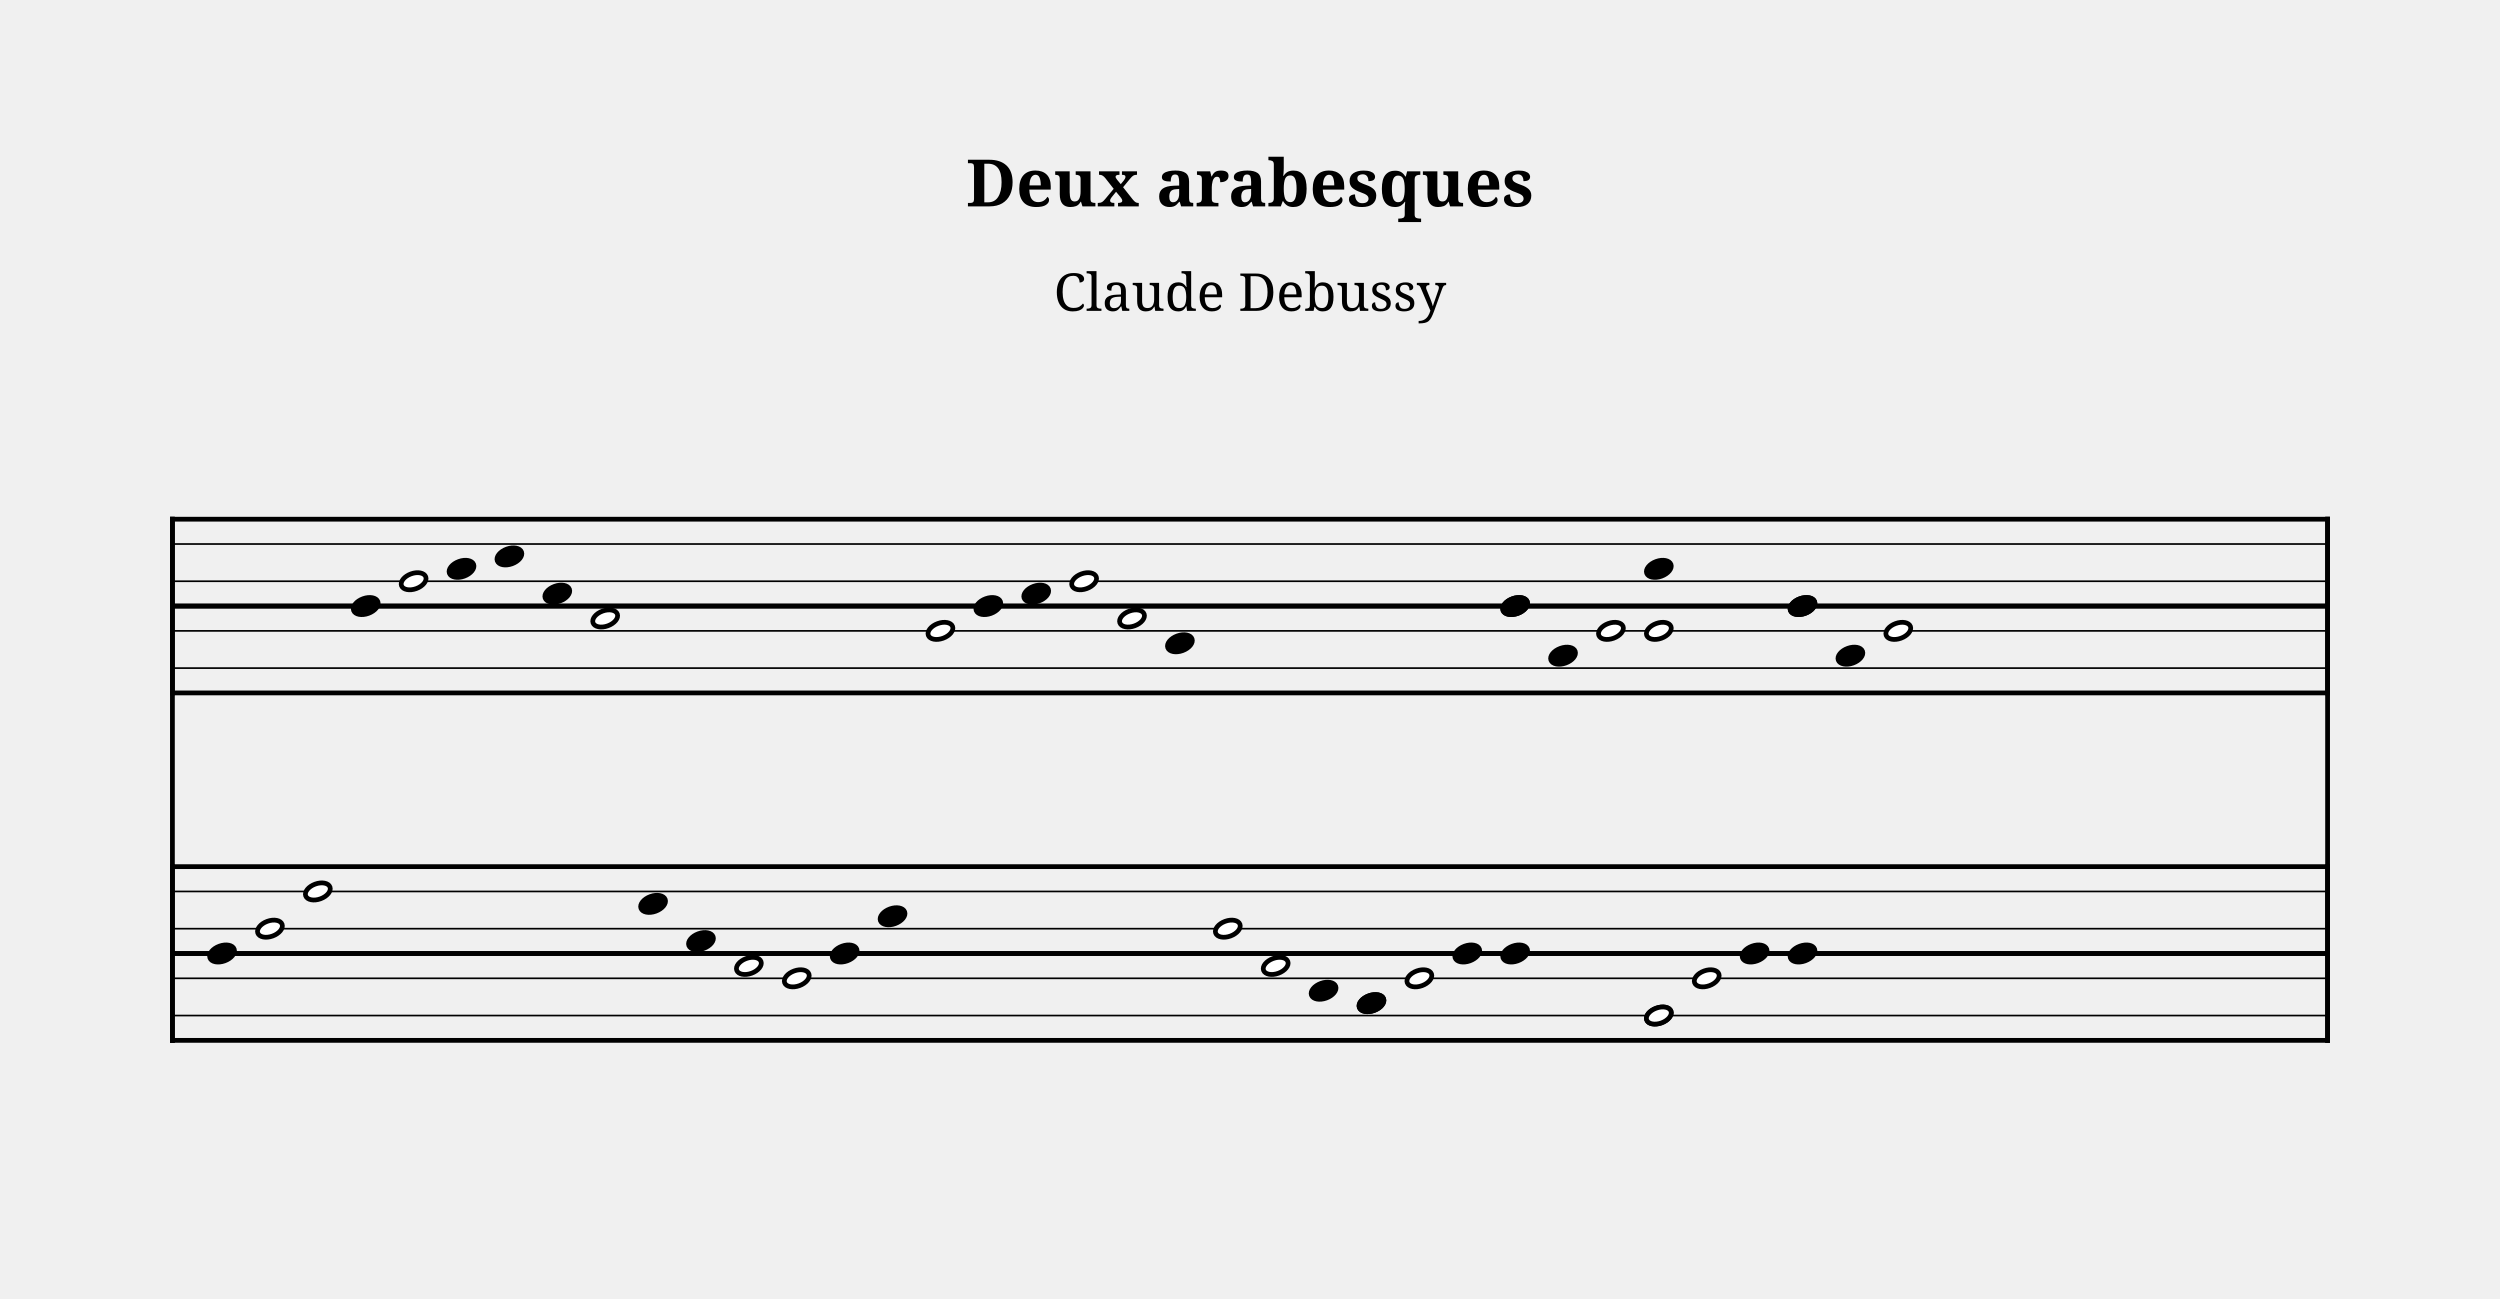
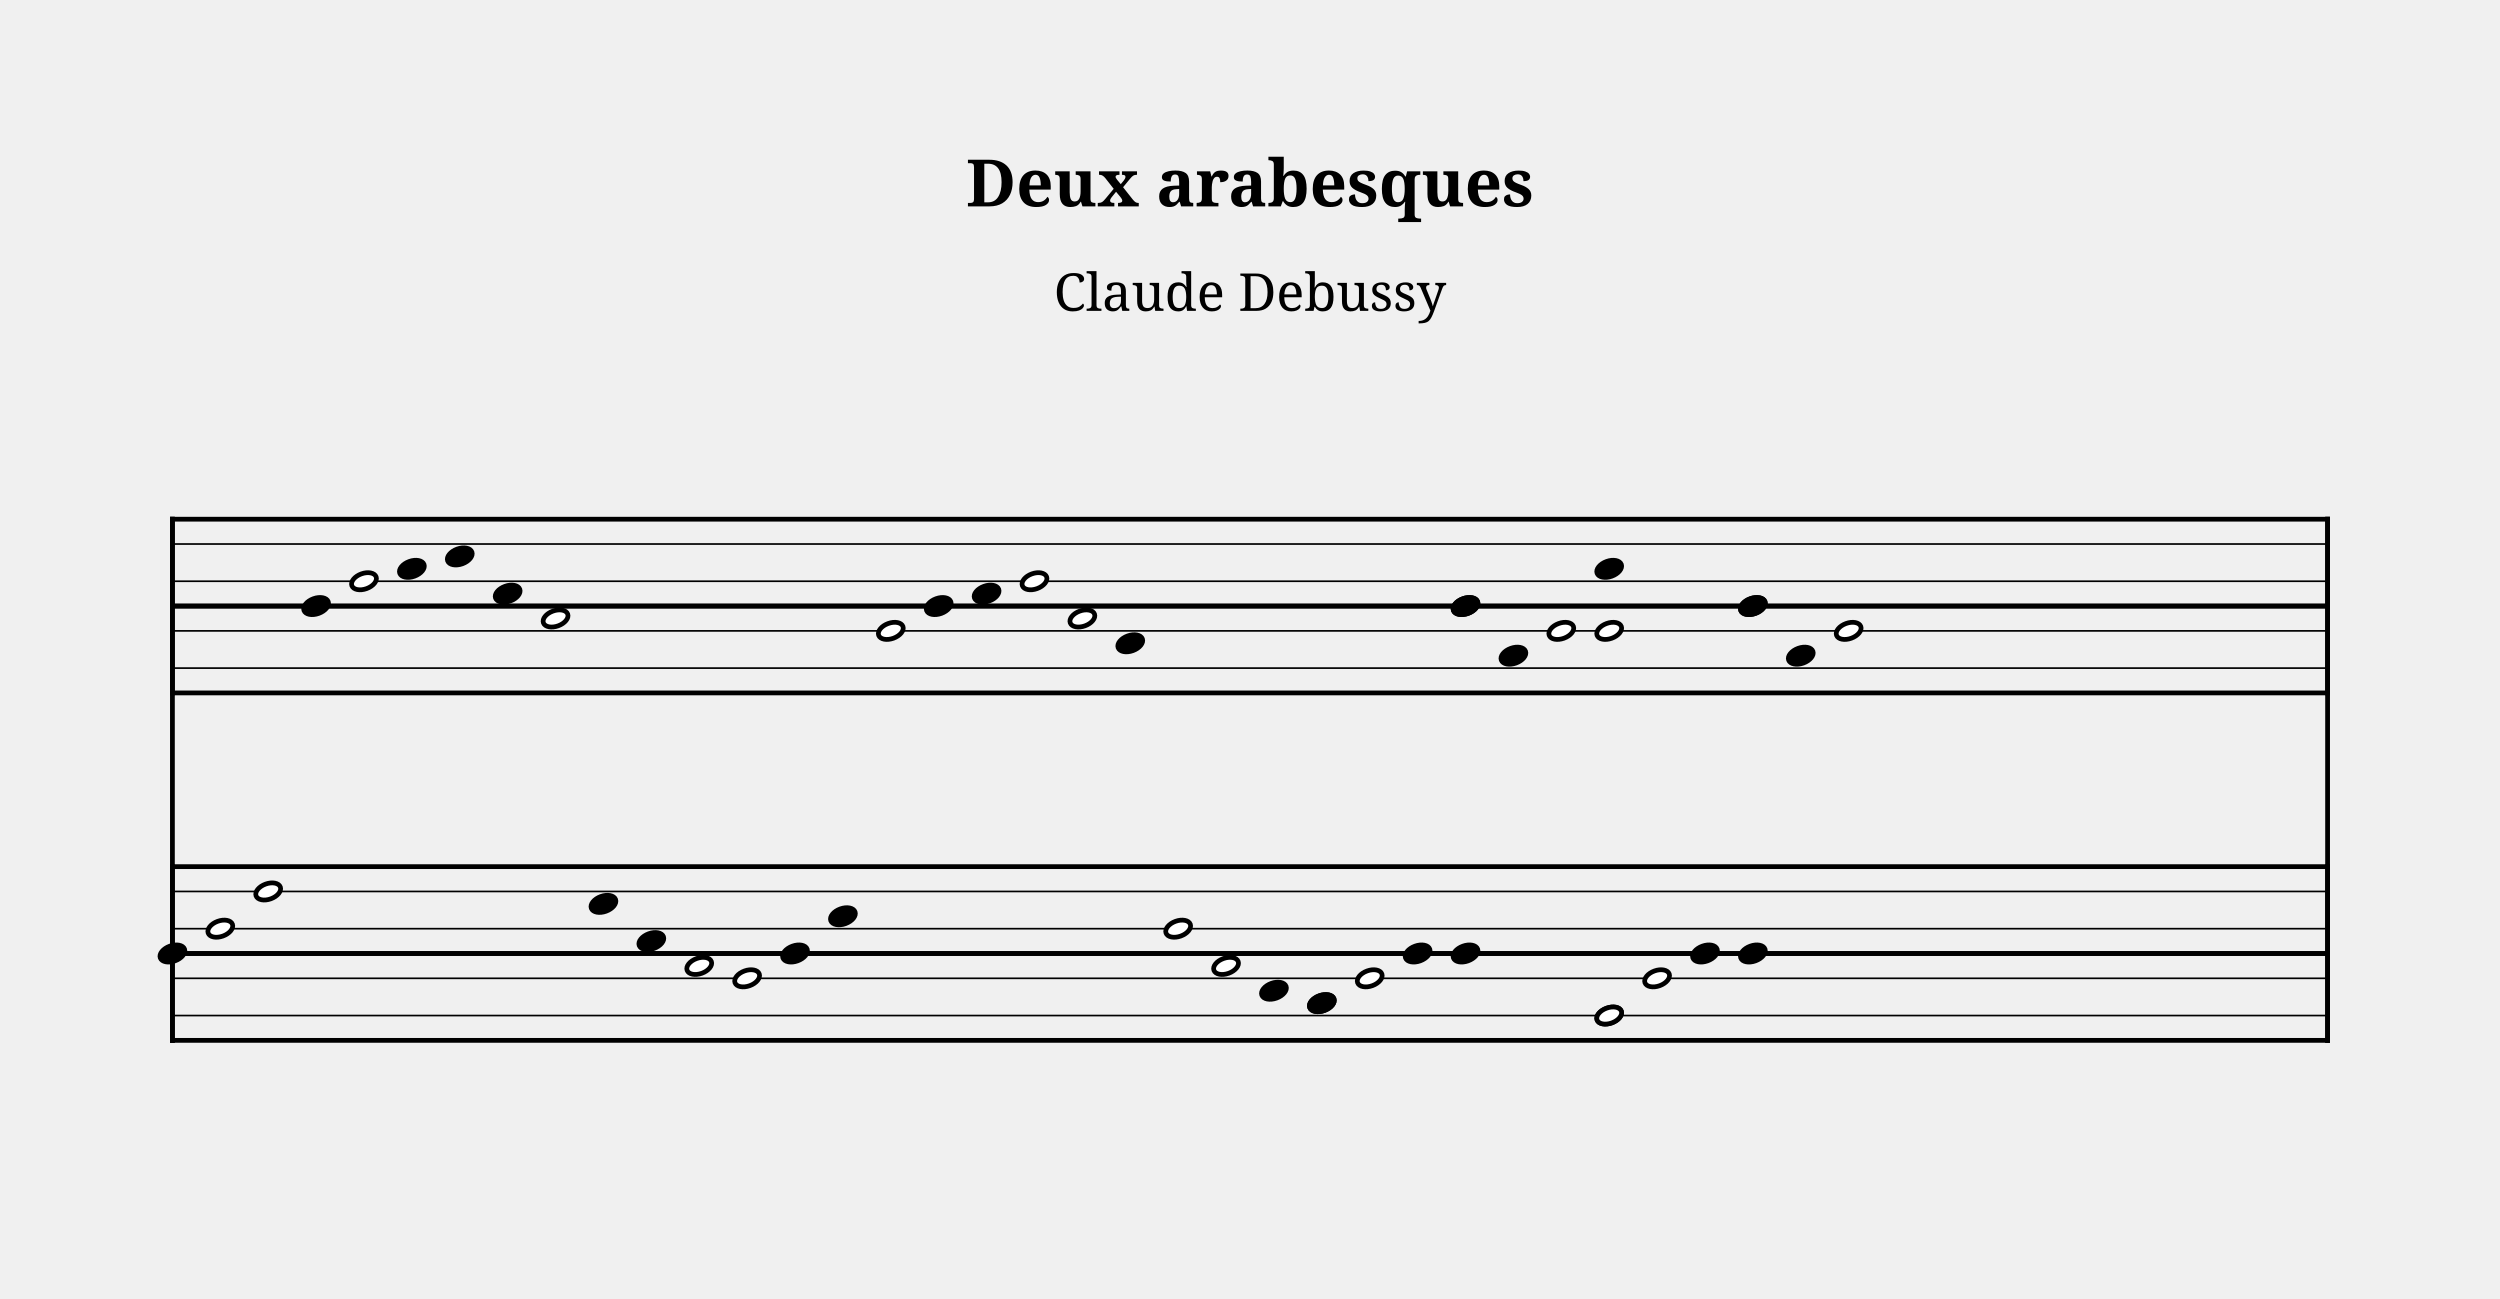
<svg xmlns="http://www.w3.org/2000/svg" baseProfile="full" height="497" style="background-color: white;" version="1.1" width="957">
  <defs />
  <g transform="translate(66,99)">
    <text alignment-baseline="middle" font-family="serif" font-size="25px" font-weight="bold" text-anchor="middle" x="412.5" y="-20">Deux arabesques</text>
    <text alignment-baseline="middle" font-family="serif" font-size="20px" font-weight="normal" text-anchor="middle" x="412.5" y="20">Claude Debussy</text>
+     <line stroke="black" stroke-linecap="square" stroke-width="1.82" x1="0" x2="0" y1="99.75" y2="299.25" />
+     <line stroke="black" stroke-linecap="square" stroke-width="1.82" x1="825.0" x2="825.0" y1="99.75" y2="299.25" />
    <line stroke="black" stroke-linecap="square" stroke-width="1.82" x1="0" x2="825.0" y1="133.0" y2="133.0" />
    <line stroke="black" stroke-linecap="square" stroke-width="0.65" x1="0" x2="825.0" y1="123.5" y2="123.5" />
    <line stroke="black" stroke-linecap="square" stroke-width="0.65" x1="0" x2="825.0" y1="109.25" y2="109.25" />
    <line stroke="black" stroke-linecap="square" stroke-width="1.82" x1="0" x2="825.0" y1="99.75" y2="99.75" />
    <line stroke="black" stroke-linecap="square" stroke-width="1.82" x1="0" x2="0" y1="99.75" y2="133.0" />
    <line stroke="black" stroke-linecap="square" stroke-width="1.82" x1="825.0" x2="825.0" y1="99.75" y2="133.0" />
    <line stroke="black" stroke-linecap="square" stroke-width="1.82" x1="0" x2="825.0" y1="166.25" y2="166.25" />
    <line stroke="black" stroke-linecap="square" stroke-width="0.65" x1="0" x2="825.0" y1="156.75" y2="156.75" />
    <line stroke="black" stroke-linecap="square" stroke-width="0.65" x1="0" x2="825.0" y1="142.5" y2="142.5" />
    <line stroke="black" stroke-linecap="square" stroke-width="1.82" x1="0" x2="825.0" y1="133.0" y2="133.0" />
    <line stroke="black" stroke-linecap="square" stroke-width="1.82" x1="0" x2="0" y1="133.0" y2="166.25" />
    <line stroke="black" stroke-linecap="square" stroke-width="1.82" x1="825.0" x2="825.0" y1="133.0" y2="166.25" />
-     <ellipse cx="74.0" cy="133.0" fill="black" rx="4.95" ry="2.992" stroke="black" stroke-width="1.82" transform="rotate(-20,74.0,133.0)" />
-     <ellipse cx="92.333" cy="123.5" fill="white" rx="4.95" ry="2.992" stroke="black" stroke-width="1.82" transform="rotate(-20,92.33333,123.5)" />
-     <ellipse cx="110.667" cy="118.75" fill="black" rx="4.95" ry="2.992" stroke="black" stroke-width="1.82" transform="rotate(-20,110.6667,118.75)" />
-     <ellipse cx="129.0" cy="114.0" fill="black" rx="4.95" ry="2.992" stroke="black" stroke-width="1.82" transform="rotate(-20,129.0,114.0)" />
-     <ellipse cx="147.333" cy="128.25" fill="black" rx="4.95" ry="2.992" stroke="black" stroke-width="1.82" transform="rotate(-20,147.3333,128.25)" />
-     <ellipse cx="165.667" cy="137.75" fill="white" rx="4.95" ry="2.992" stroke="black" stroke-width="1.82" transform="rotate(-20,165.6667,137.75)" />
-     <ellipse cx="294.0" cy="142.5" fill="white" rx="4.95" ry="2.992" stroke="black" stroke-width="1.82" transform="rotate(-20,294.0,142.5)" />
-     <ellipse cx="312.333" cy="133.0" fill="black" rx="4.95" ry="2.992" stroke="black" stroke-width="1.82" transform="rotate(-20,312.3333,133.0)" />
-     <ellipse cx="330.667" cy="128.25" fill="black" rx="4.95" ry="2.992" stroke="black" stroke-width="1.82" transform="rotate(-20,330.6667,128.25)" />
-     <ellipse cx="349.0" cy="123.5" fill="white" rx="4.95" ry="2.992" stroke="black" stroke-width="1.82" transform="rotate(-20,349.0,123.5)" />
-     <ellipse cx="367.333" cy="137.75" fill="white" rx="4.95" ry="2.992" stroke="black" stroke-width="1.82" transform="rotate(-20,367.3333,137.75)" />
-     <ellipse cx="385.667" cy="147.25" fill="black" rx="4.95" ry="2.992" stroke="black" stroke-width="1.82" transform="rotate(-20,385.6667,147.25)" />
-     <ellipse cx="514.0" cy="133.0" fill="black" rx="4.95" ry="2.992" stroke="black" stroke-width="1.82" transform="rotate(-20,514.0,133.0)" />
-     <ellipse cx="514.0" cy="133.0" fill="black" rx="4.95" ry="2.992" stroke="black" stroke-width="1.82" transform="rotate(-20,514.0,133.0)" />
-     <ellipse cx="532.333" cy="152.0" fill="black" rx="4.95" ry="2.992" stroke="black" stroke-width="1.82" transform="rotate(-20,532.3333,152.0)" />
-     <ellipse cx="550.667" cy="142.5" fill="white" rx="4.95" ry="2.992" stroke="black" stroke-width="1.82" transform="rotate(-20,550.6667,142.5)" />
-     <ellipse cx="569.0" cy="118.75" fill="black" rx="4.95" ry="2.992" stroke="black" stroke-width="1.82" transform="rotate(-20,569.0,118.75)" />
-     <ellipse cx="569.0" cy="142.5" fill="white" rx="4.95" ry="2.992" stroke="black" stroke-width="1.82" transform="rotate(-20,569.0,142.5)" />
-     <ellipse cx="624.0" cy="133.0" fill="black" rx="4.95" ry="2.992" stroke="black" stroke-width="1.82" transform="rotate(-20,624.0,133.0)" />
-     <ellipse cx="624.0" cy="133.0" fill="black" rx="4.95" ry="2.992" stroke="black" stroke-width="1.82" transform="rotate(-20,624.0,133.0)" />
-     <ellipse cx="642.333" cy="152.0" fill="black" rx="4.95" ry="2.992" stroke="black" stroke-width="1.82" transform="rotate(-20,642.3333,152.0)" />
-     <ellipse cx="660.667" cy="142.5" fill="white" rx="4.95" ry="2.992" stroke="black" stroke-width="1.82" transform="rotate(-20,660.6667,142.5)" />
+     <ellipse cx="55.0" cy="133.0" fill="black" rx="4.95" ry="2.992" stroke="black" stroke-width="1.82" transform="rotate(-20,55.0,133.0)" />
+     <ellipse cx="73.333" cy="123.5" fill="white" rx="4.95" ry="2.992" stroke="black" stroke-width="1.82" transform="rotate(-20,73.33333,123.5)" />
+     <ellipse cx="91.667" cy="118.75" fill="black" rx="4.95" ry="2.992" stroke="black" stroke-width="1.82" transform="rotate(-20,91.66667,118.75)" />
+     <ellipse cx="110.0" cy="114.0" fill="black" rx="4.95" ry="2.992" stroke="black" stroke-width="1.82" transform="rotate(-20,110.0,114.0)" />
+     <ellipse cx="128.333" cy="128.25" fill="black" rx="4.95" ry="2.992" stroke="black" stroke-width="1.82" transform="rotate(-20,128.3333,128.25)" />
+     <ellipse cx="146.667" cy="137.75" fill="white" rx="4.95" ry="2.992" stroke="black" stroke-width="1.82" transform="rotate(-20,146.6667,137.75)" />
+     <ellipse cx="275.0" cy="142.5" fill="white" rx="4.95" ry="2.992" stroke="black" stroke-width="1.82" transform="rotate(-20,275.0,142.5)" />
+     <ellipse cx="293.333" cy="133.0" fill="black" rx="4.95" ry="2.992" stroke="black" stroke-width="1.82" transform="rotate(-20,293.3333,133.0)" />
+     <ellipse cx="311.667" cy="128.25" fill="black" rx="4.95" ry="2.992" stroke="black" stroke-width="1.82" transform="rotate(-20,311.6667,128.25)" />
+     <ellipse cx="330.0" cy="123.5" fill="white" rx="4.95" ry="2.992" stroke="black" stroke-width="1.82" transform="rotate(-20,330.0,123.5)" />
+     <ellipse cx="348.333" cy="137.75" fill="white" rx="4.95" ry="2.992" stroke="black" stroke-width="1.82" transform="rotate(-20,348.3333,137.75)" />
+     <ellipse cx="366.667" cy="147.25" fill="black" rx="4.95" ry="2.992" stroke="black" stroke-width="1.82" transform="rotate(-20,366.6667,147.25)" />
+     <ellipse cx="495.0" cy="133.0" fill="black" rx="4.95" ry="2.992" stroke="black" stroke-width="1.82" transform="rotate(-20,495.0,133.0)" />
+     <ellipse cx="495.0" cy="133.0" fill="black" rx="4.95" ry="2.992" stroke="black" stroke-width="1.82" transform="rotate(-20,495.0,133.0)" />
+     <ellipse cx="513.333" cy="152.0" fill="black" rx="4.95" ry="2.992" stroke="black" stroke-width="1.82" transform="rotate(-20,513.3333,152.0)" />
+     <ellipse cx="531.667" cy="142.5" fill="white" rx="4.95" ry="2.992" stroke="black" stroke-width="1.82" transform="rotate(-20,531.6667,142.5)" />
+     <ellipse cx="550.0" cy="118.75" fill="black" rx="4.95" ry="2.992" stroke="black" stroke-width="1.82" transform="rotate(-20,550.0,118.75)" />
+     <ellipse cx="550.0" cy="142.5" fill="white" rx="4.95" ry="2.992" stroke="black" stroke-width="1.82" transform="rotate(-20,550.0,142.5)" />
+     <ellipse cx="605.0" cy="133.0" fill="black" rx="4.95" ry="2.992" stroke="black" stroke-width="1.82" transform="rotate(-20,605.0,133.0)" />
+     <ellipse cx="605.0" cy="133.0" fill="black" rx="4.95" ry="2.992" stroke="black" stroke-width="1.82" transform="rotate(-20,605.0,133.0)" />
+     <ellipse cx="623.333" cy="152.0" fill="black" rx="4.95" ry="2.992" stroke="black" stroke-width="1.82" transform="rotate(-20,623.3333,152.0)" />
+     <ellipse cx="641.667" cy="142.5" fill="white" rx="4.95" ry="2.992" stroke="black" stroke-width="1.82" transform="rotate(-20,641.6667,142.5)" />
    <line stroke="black" stroke-linecap="square" stroke-width="1.82" x1="0" x2="825.0" y1="266.0" y2="266.0" />
    <line stroke="black" stroke-linecap="square" stroke-width="0.65" x1="0" x2="825.0" y1="256.5" y2="256.5" />
    <line stroke="black" stroke-linecap="square" stroke-width="0.65" x1="0" x2="825.0" y1="242.25" y2="242.25" />
    <line stroke="black" stroke-linecap="square" stroke-width="1.82" x1="0" x2="825.0" y1="232.75" y2="232.75" />
    <line stroke="black" stroke-linecap="square" stroke-width="1.82" x1="0" x2="0" y1="232.75" y2="266.0" />
    <line stroke="black" stroke-linecap="square" stroke-width="1.82" x1="825.0" x2="825.0" y1="232.75" y2="266.0" />
    <line stroke="black" stroke-linecap="square" stroke-width="1.82" x1="0" x2="825.0" y1="299.25" y2="299.25" />
    <line stroke="black" stroke-linecap="square" stroke-width="0.65" x1="0" x2="825.0" y1="289.75" y2="289.75" />
    <line stroke="black" stroke-linecap="square" stroke-width="0.65" x1="0" x2="825.0" y1="275.5" y2="275.5" />
    <line stroke="black" stroke-linecap="square" stroke-width="1.82" x1="0" x2="825.0" y1="266.0" y2="266.0" />
    <line stroke="black" stroke-linecap="square" stroke-width="1.82" x1="0" x2="0" y1="266.0" y2="299.25" />
    <line stroke="black" stroke-linecap="square" stroke-width="1.82" x1="825.0" x2="825.0" y1="266.0" y2="299.25" />
-     <ellipse cx="19.0" cy="266.0" fill="black" rx="4.95" ry="2.992" stroke="black" stroke-width="1.82" transform="rotate(-20,19.0,266.0)" />
-     <ellipse cx="37.333" cy="256.5" fill="white" rx="4.95" ry="2.992" stroke="black" stroke-width="1.82" transform="rotate(-20,37.33333,256.5)" />
-     <ellipse cx="55.667" cy="242.25" fill="white" rx="4.95" ry="2.992" stroke="black" stroke-width="1.82" transform="rotate(-20,55.66667,242.25)" />
-     <ellipse cx="184.0" cy="247.0" fill="black" rx="4.95" ry="2.992" stroke="black" stroke-width="1.82" transform="rotate(-20,184.0,247.0)" />
-     <ellipse cx="202.333" cy="261.25" fill="black" rx="4.95" ry="2.992" stroke="black" stroke-width="1.82" transform="rotate(-20,202.3333,261.25)" />
-     <ellipse cx="220.667" cy="270.75" fill="white" rx="4.95" ry="2.992" stroke="black" stroke-width="1.82" transform="rotate(-20,220.6667,270.75)" />
-     <ellipse cx="239.0" cy="275.5" fill="white" rx="4.95" ry="2.992" stroke="black" stroke-width="1.82" transform="rotate(-20,239.0,275.5)" />
-     <ellipse cx="257.333" cy="266.0" fill="black" rx="4.95" ry="2.992" stroke="black" stroke-width="1.82" transform="rotate(-20,257.3333,266.0)" />
-     <ellipse cx="275.667" cy="251.75" fill="black" rx="4.95" ry="2.992" stroke="black" stroke-width="1.82" transform="rotate(-20,275.6667,251.75)" />
-     <ellipse cx="404.0" cy="256.5" fill="white" rx="4.95" ry="2.992" stroke="black" stroke-width="1.82" transform="rotate(-20,404.0,256.5)" />
-     <ellipse cx="422.333" cy="270.75" fill="white" rx="4.95" ry="2.992" stroke="black" stroke-width="1.82" transform="rotate(-20,422.3333,270.75)" />
-     <ellipse cx="440.667" cy="280.25" fill="black" rx="4.95" ry="2.992" stroke="black" stroke-width="1.82" transform="rotate(-20,440.6667,280.25)" />
-     <ellipse cx="459.0" cy="285.0" fill="black" rx="4.95" ry="2.992" stroke="black" stroke-width="1.82" transform="rotate(-20,459.0,285.0)" />
-     <ellipse cx="459.0" cy="285.0" fill="black" rx="4.95" ry="2.992" stroke="black" stroke-width="1.82" transform="rotate(-20,459.0,285.0)" />
-     <ellipse cx="477.333" cy="275.5" fill="white" rx="4.95" ry="2.992" stroke="black" stroke-width="1.82" transform="rotate(-20,477.3333,275.5)" />
-     <ellipse cx="495.667" cy="266.0" fill="black" rx="4.95" ry="2.992" stroke="black" stroke-width="1.82" transform="rotate(-20,495.6667,266.0)" />
-     <ellipse cx="514.0" cy="266.0" fill="black" rx="4.95" ry="2.992" stroke="black" stroke-width="1.82" transform="rotate(-20,514.0,266.0)" />
-     <ellipse cx="569.0" cy="289.75" fill="white" rx="4.95" ry="2.992" stroke="black" stroke-width="1.82" transform="rotate(-20,569.0,289.75)" />
-     <ellipse cx="569.0" cy="289.75" fill="white" rx="4.95" ry="2.992" stroke="black" stroke-width="1.82" transform="rotate(-20,569.0,289.75)" />
-     <ellipse cx="587.333" cy="275.5" fill="white" rx="4.95" ry="2.992" stroke="black" stroke-width="1.82" transform="rotate(-20,587.3333,275.5)" />
-     <ellipse cx="605.667" cy="266.0" fill="black" rx="4.95" ry="2.992" stroke="black" stroke-width="1.82" transform="rotate(-20,605.6667,266.0)" />
-     <ellipse cx="624.0" cy="266.0" fill="black" rx="4.95" ry="2.992" stroke="black" stroke-width="1.82" transform="rotate(-20,624.0,266.0)" />
-     <line stroke="black" stroke-linecap="square" stroke-width="1.82" x1="0" x2="0" y1="99.75" y2="299.25" />
-     <line stroke="black" stroke-linecap="square" stroke-width="1.82" x1="825.0" x2="825.0" y1="99.75" y2="299.25" />
+     <ellipse cx="0.0" cy="266.0" fill="black" rx="4.95" ry="2.992" stroke="black" stroke-width="1.82" transform="rotate(-20,0.0,266.0)" />
+     <ellipse cx="18.333" cy="256.5" fill="white" rx="4.95" ry="2.992" stroke="black" stroke-width="1.82" transform="rotate(-20,18.33333,256.5)" />
+     <ellipse cx="36.667" cy="242.25" fill="white" rx="4.95" ry="2.992" stroke="black" stroke-width="1.82" transform="rotate(-20,36.66667,242.25)" />
+     <ellipse cx="165.0" cy="247.0" fill="black" rx="4.95" ry="2.992" stroke="black" stroke-width="1.82" transform="rotate(-20,165.0,247.0)" />
+     <ellipse cx="183.333" cy="261.25" fill="black" rx="4.95" ry="2.992" stroke="black" stroke-width="1.82" transform="rotate(-20,183.3333,261.25)" />
+     <ellipse cx="201.667" cy="270.75" fill="white" rx="4.95" ry="2.992" stroke="black" stroke-width="1.82" transform="rotate(-20,201.6667,270.75)" />
+     <ellipse cx="220.0" cy="275.5" fill="white" rx="4.95" ry="2.992" stroke="black" stroke-width="1.82" transform="rotate(-20,220.0,275.5)" />
+     <ellipse cx="238.333" cy="266.0" fill="black" rx="4.95" ry="2.992" stroke="black" stroke-width="1.82" transform="rotate(-20,238.3333,266.0)" />
+     <ellipse cx="256.667" cy="251.75" fill="black" rx="4.95" ry="2.992" stroke="black" stroke-width="1.82" transform="rotate(-20,256.6667,251.75)" />
+     <ellipse cx="385.0" cy="256.5" fill="white" rx="4.95" ry="2.992" stroke="black" stroke-width="1.82" transform="rotate(-20,385.0,256.5)" />
+     <ellipse cx="403.333" cy="270.75" fill="white" rx="4.95" ry="2.992" stroke="black" stroke-width="1.82" transform="rotate(-20,403.3333,270.75)" />
+     <ellipse cx="421.667" cy="280.25" fill="black" rx="4.95" ry="2.992" stroke="black" stroke-width="1.82" transform="rotate(-20,421.6667,280.25)" />
+     <ellipse cx="440.0" cy="285.0" fill="black" rx="4.95" ry="2.992" stroke="black" stroke-width="1.82" transform="rotate(-20,440.0,285.0)" />
+     <ellipse cx="440.0" cy="285.0" fill="black" rx="4.95" ry="2.992" stroke="black" stroke-width="1.82" transform="rotate(-20,440.0,285.0)" />
+     <ellipse cx="458.333" cy="275.5" fill="white" rx="4.95" ry="2.992" stroke="black" stroke-width="1.82" transform="rotate(-20,458.3333,275.5)" />
+     <ellipse cx="476.667" cy="266.0" fill="black" rx="4.95" ry="2.992" stroke="black" stroke-width="1.82" transform="rotate(-20,476.6667,266.0)" />
+     <ellipse cx="495.0" cy="266.0" fill="black" rx="4.95" ry="2.992" stroke="black" stroke-width="1.82" transform="rotate(-20,495.0,266.0)" />
+     <ellipse cx="550.0" cy="289.75" fill="white" rx="4.95" ry="2.992" stroke="black" stroke-width="1.82" transform="rotate(-20,550.0,289.75)" />
+     <ellipse cx="550.0" cy="289.75" fill="white" rx="4.95" ry="2.992" stroke="black" stroke-width="1.82" transform="rotate(-20,550.0,289.75)" />
+     <ellipse cx="568.333" cy="275.5" fill="white" rx="4.95" ry="2.992" stroke="black" stroke-width="1.82" transform="rotate(-20,568.3333,275.5)" />
+     <ellipse cx="586.667" cy="266.0" fill="black" rx="4.95" ry="2.992" stroke="black" stroke-width="1.82" transform="rotate(-20,586.6667,266.0)" />
+     <ellipse cx="605.0" cy="266.0" fill="black" rx="4.95" ry="2.992" stroke="black" stroke-width="1.82" transform="rotate(-20,605.0,266.0)" />
  </g>
</svg>
